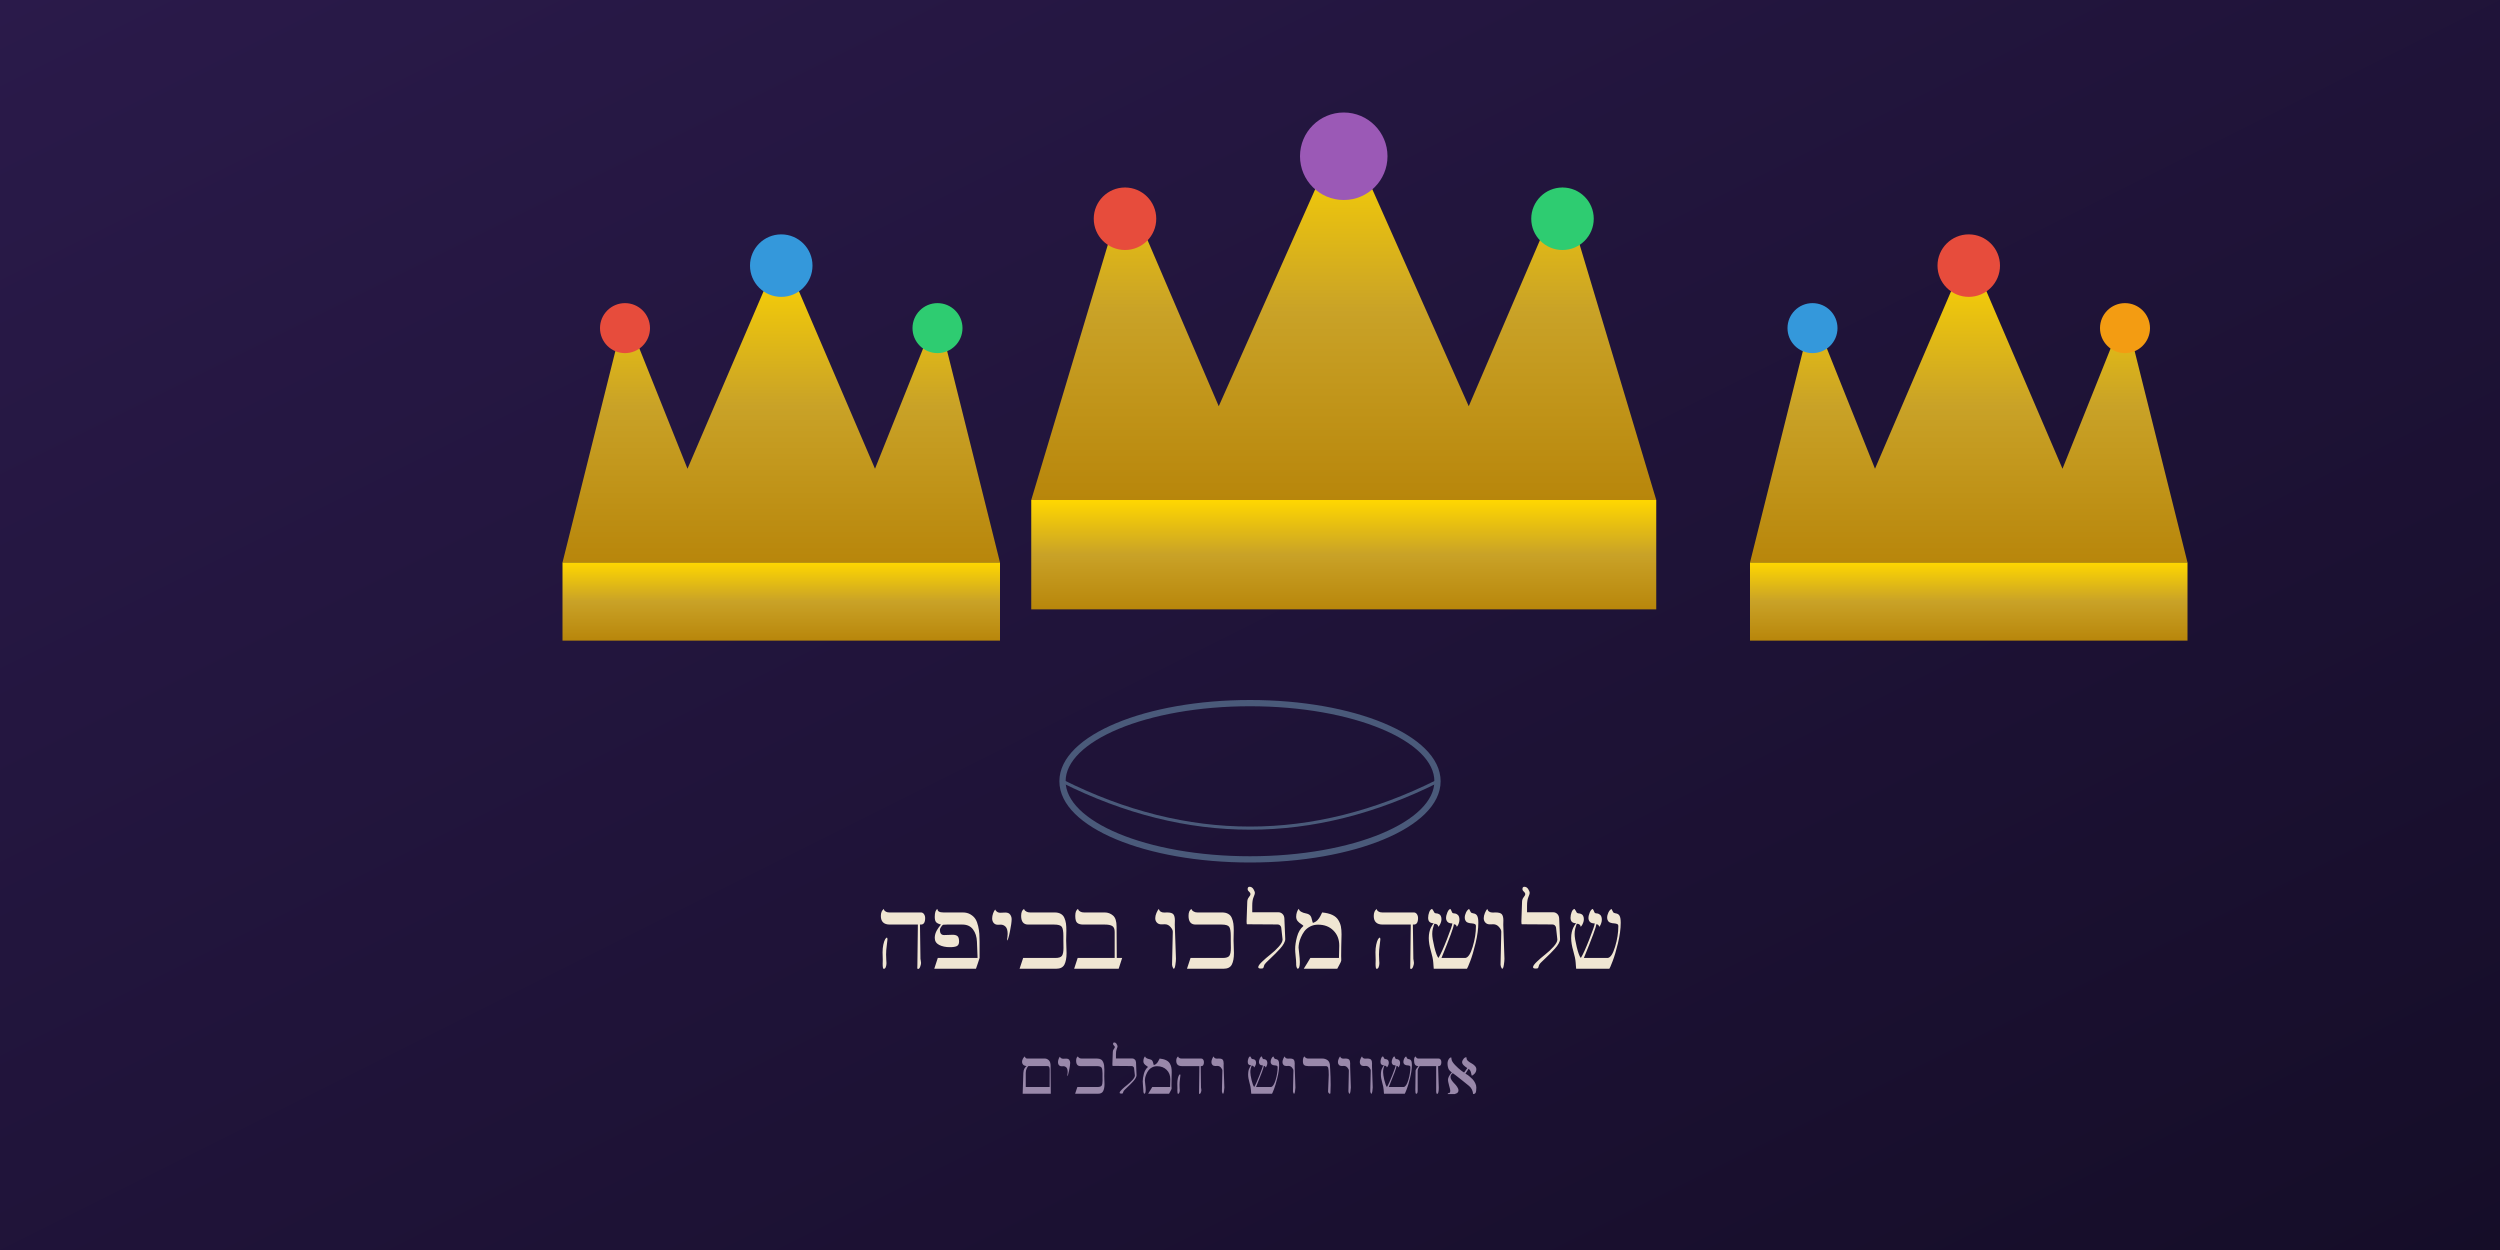
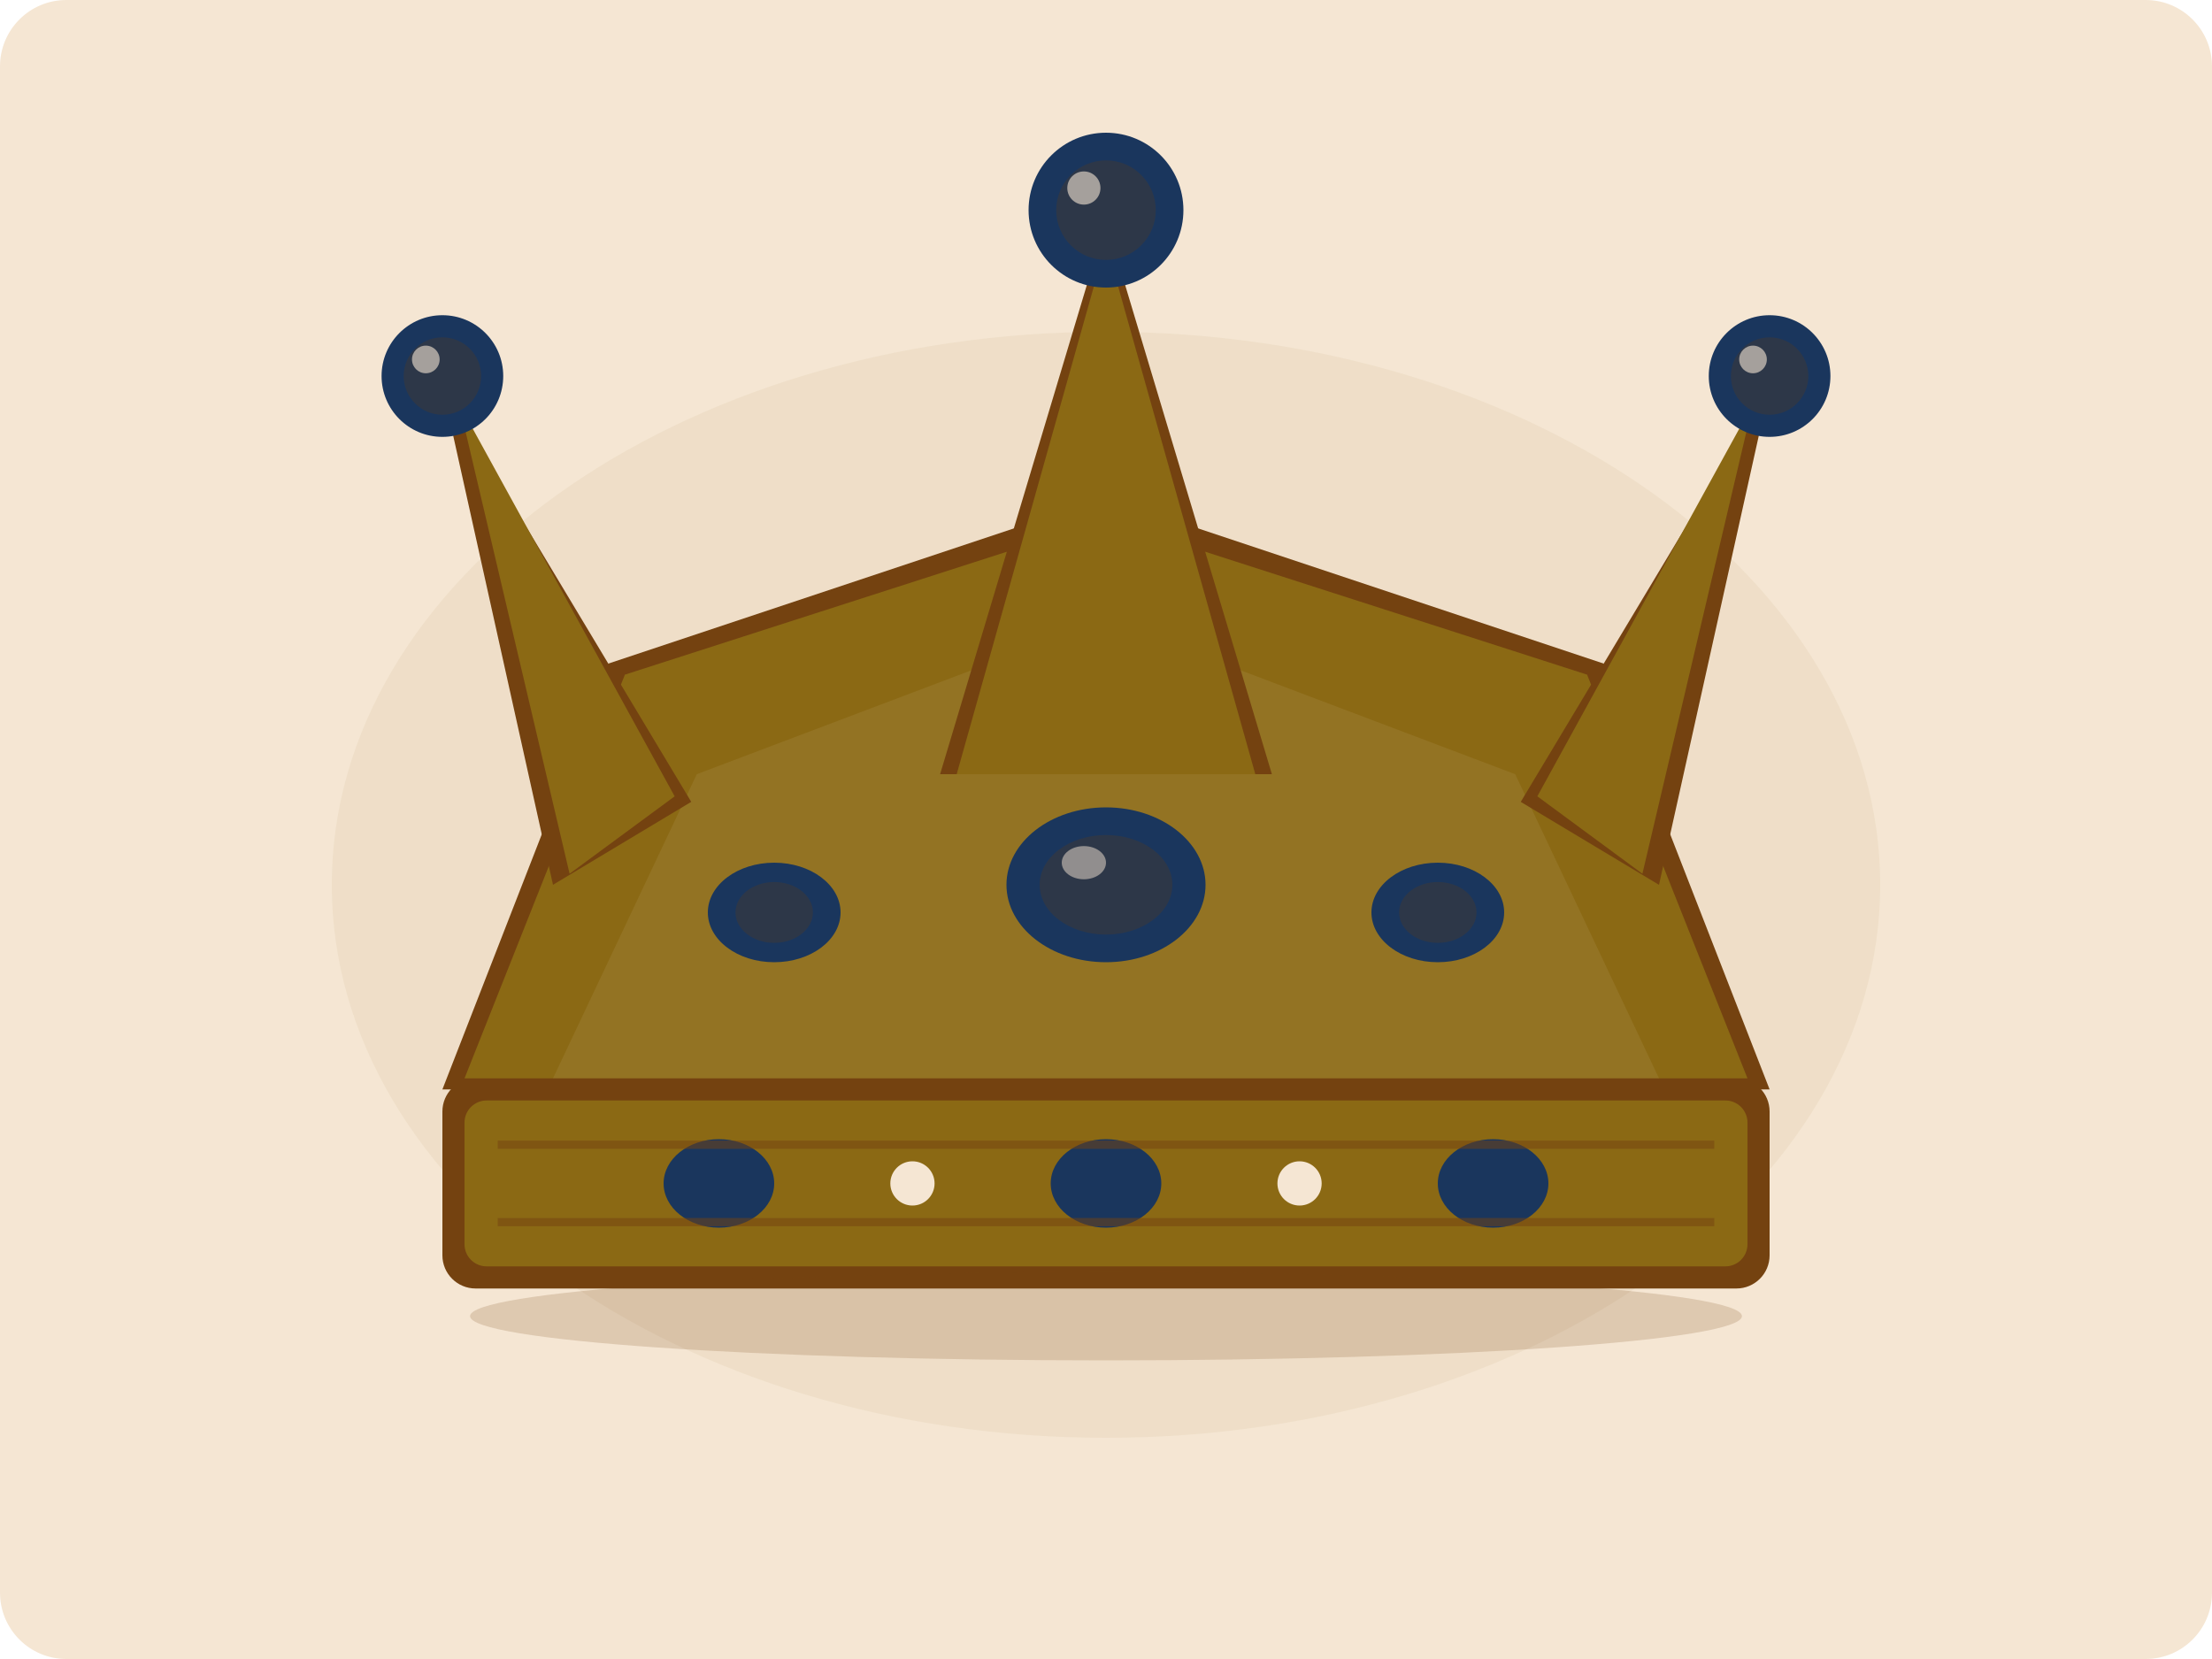
- <svg xmlns="http://www.w3.org/2000/svg" width="800" height="400" viewBox="0 0 800 400">
-   <defs>
-     <linearGradient id="bg" x1="0%" y1="0%" x2="100%" y2="100%">
-       <stop offset="0%" style="stop-color:#2a1a4a" />
-       <stop offset="100%" style="stop-color:#150d28" />
-     </linearGradient>
-     <linearGradient id="gold" x1="0%" y1="0%" x2="0%" y2="100%">
-       <stop offset="0%" style="stop-color:#ffd700" />
-       <stop offset="50%" style="stop-color:#c9a227" />
-       <stop offset="100%" style="stop-color:#b8860b" />
-     </linearGradient>
-   </defs>
-   <rect width="800" height="400" fill="url(#bg)" />
-   <path d="M180 180 L200 100 L220 150 L250 80 L280 150 L300 100 L320 180 Z" fill="url(#gold)" />
-   <rect x="180" y="180" width="140" height="25" fill="url(#gold)" />
-   <circle cx="200" cy="105" r="8" fill="#e74c3c" />
-   <circle cx="250" cy="85" r="10" fill="#3498db" />
-   <circle cx="300" cy="105" r="8" fill="#2ecc71" />
-   <path d="M330 160 L360 60 L390 130 L430 40 L470 130 L500 60 L530 160 Z" fill="url(#gold)" />
-   <rect x="330" y="160" width="200" height="35" fill="url(#gold)" />
-   <circle cx="360" cy="70" r="10" fill="#e74c3c" />
-   <circle cx="430" cy="50" r="14" fill="#9b59b6" />
-   <circle cx="500" cy="70" r="10" fill="#2ecc71" />
-   <path d="M560 180 L580 100 L600 150 L630 80 L660 150 L680 100 L700 180 Z" fill="url(#gold)" />
-   <rect x="560" y="180" width="140" height="25" fill="url(#gold)" />
-   <circle cx="580" cy="105" r="8" fill="#3498db" />
-   <circle cx="630" cy="85" r="10" fill="#e74c3c" />
-   <circle cx="680" cy="105" r="8" fill="#f39c12" />
-   <ellipse cx="400" cy="250" rx="60" ry="25" fill="none" stroke="#4a5a7a" stroke-width="2" />
-   <path d="M340 250 Q400 280 460 250" fill="none" stroke="#4a5a7a" stroke-width="1" />
-   <text x="400" y="310" text-anchor="middle" font-family="David, serif" font-size="32" fill="#f0e6d3" direction="rtl">שלושה מלכו בכיפה</text>
-   <text x="400" y="350" text-anchor="middle" font-family="David, serif" font-size="20" fill="#9988aa" direction="rtl">אחשוורוש והמלכים</text>
+ <svg xmlns="http://www.w3.org/2000/svg" viewBox="0 0 400 300" width="400" height="300">
+   <rect width="400" height="300" fill="#f5e6d3" rx="12" />
+   <ellipse cx="200" cy="160" rx="140" ry="100" fill="#8B6914" opacity="0.06" />
+   <rect x="80" y="195" width="240" height="38" rx="6" fill="#744210" />
+   <rect x="84" y="199" width="232" height="30" rx="4" fill="#8B6914" />
+   <ellipse cx="130" cy="214" rx="10" ry="8" fill="#1a365d" />
+   <ellipse cx="200" cy="214" rx="10" ry="8" fill="#1a365d" />
+   <ellipse cx="270" cy="214" rx="10" ry="8" fill="#1a365d" />
+   <circle cx="165" cy="214" r="4" fill="#f5e6d3" />
+   <circle cx="235" cy="214" r="4" fill="#f5e6d3" />
+   <polygon points="80,197 110,120 200,90 290,120 320,197" fill="#744210" />
+   <polygon points="84,195 113,122 200,94 287,122 316,195" fill="#8B6914" />
+   <polygon points="100,195 126,140 200,112 274,140 300,195" fill="#f5e6d3" opacity="0.08" />
+   <polygon points="100,160 80,70 125,145" fill="#744210" />
+   <polygon points="103,158 83,73 122,144" fill="#8B6914" />
+   <circle cx="80" cy="68" r="11" fill="#1a365d" />
+   <circle cx="80" cy="68" r="7" fill="#2d3748" />
+   <circle cx="77" cy="65" r="2.5" fill="#f5e6d3" opacity="0.6" />
+   <polygon points="170,140 200,40 230,140" fill="#744210" />
+   <polygon points="173,140 200,44 227,140" fill="#8B6914" />
+   <circle cx="200" cy="38" r="14" fill="#1a365d" />
+   <circle cx="200" cy="38" r="9" fill="#2d3748" />
+   <circle cx="196" cy="34" r="3" fill="#f5e6d3" opacity="0.6" />
+   <polygon points="275,145 320,70 300,160" fill="#744210" />
+   <polygon points="278,144 317,73 297,158" fill="#8B6914" />
+   <circle cx="320" cy="68" r="11" fill="#1a365d" />
+   <circle cx="320" cy="68" r="7" fill="#2d3748" />
+   <circle cx="317" cy="65" r="2.5" fill="#f5e6d3" opacity="0.6" />
+   <ellipse cx="200" cy="160" rx="18" ry="14" fill="#1a365d" />
+   <ellipse cx="200" cy="160" rx="12" ry="9" fill="#2d3748" />
+   <ellipse cx="196" cy="156" rx="4" ry="3" fill="#f5e6d3" opacity="0.5" />
+   <ellipse cx="140" cy="165" rx="12" ry="9" fill="#1a365d" />
+   <ellipse cx="140" cy="165" rx="7" ry="5.5" fill="#2d3748" />
+   <ellipse cx="260" cy="165" rx="12" ry="9" fill="#1a365d" />
+   <ellipse cx="260" cy="165" rx="7" ry="5.5" fill="#2d3748" />
+   <line x1="90" y1="207" x2="310" y2="207" stroke="#744210" stroke-width="1.5" opacity="0.5" />
+   <line x1="90" y1="221" x2="310" y2="221" stroke="#744210" stroke-width="1.5" opacity="0.5" />
+   <ellipse cx="200" cy="238" rx="115" ry="8" fill="#744210" opacity="0.18" />
</svg>
